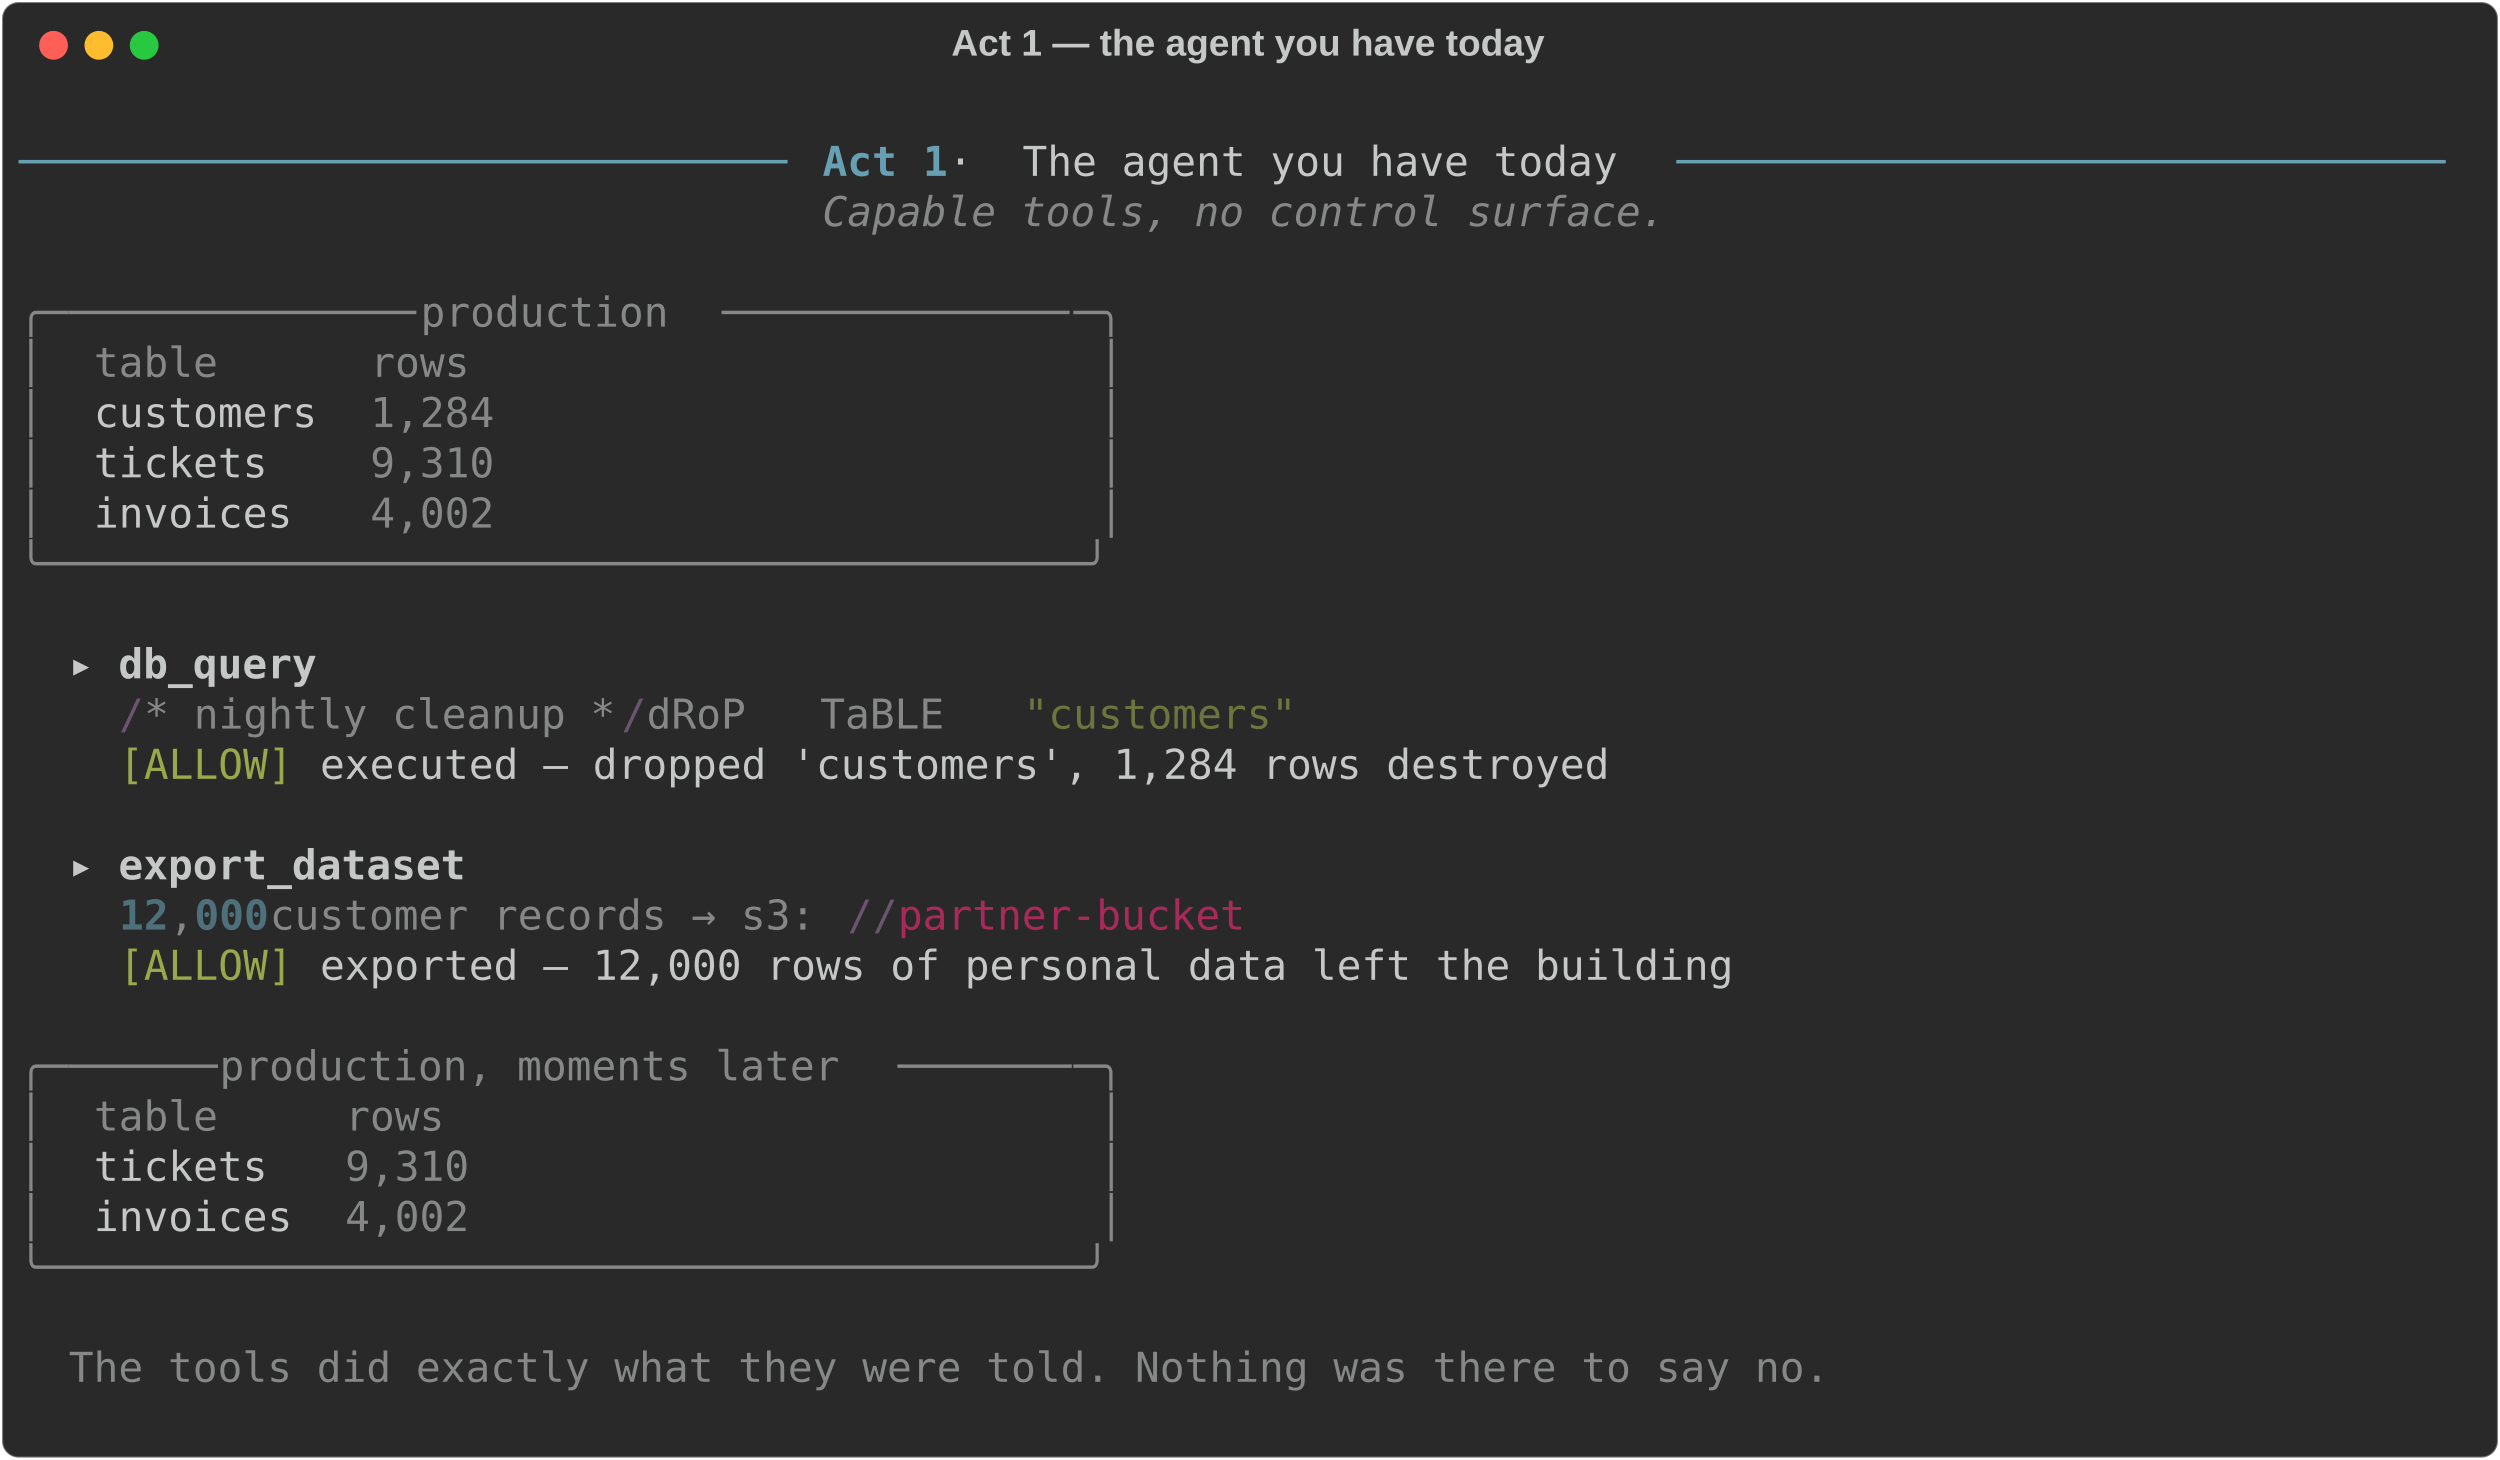
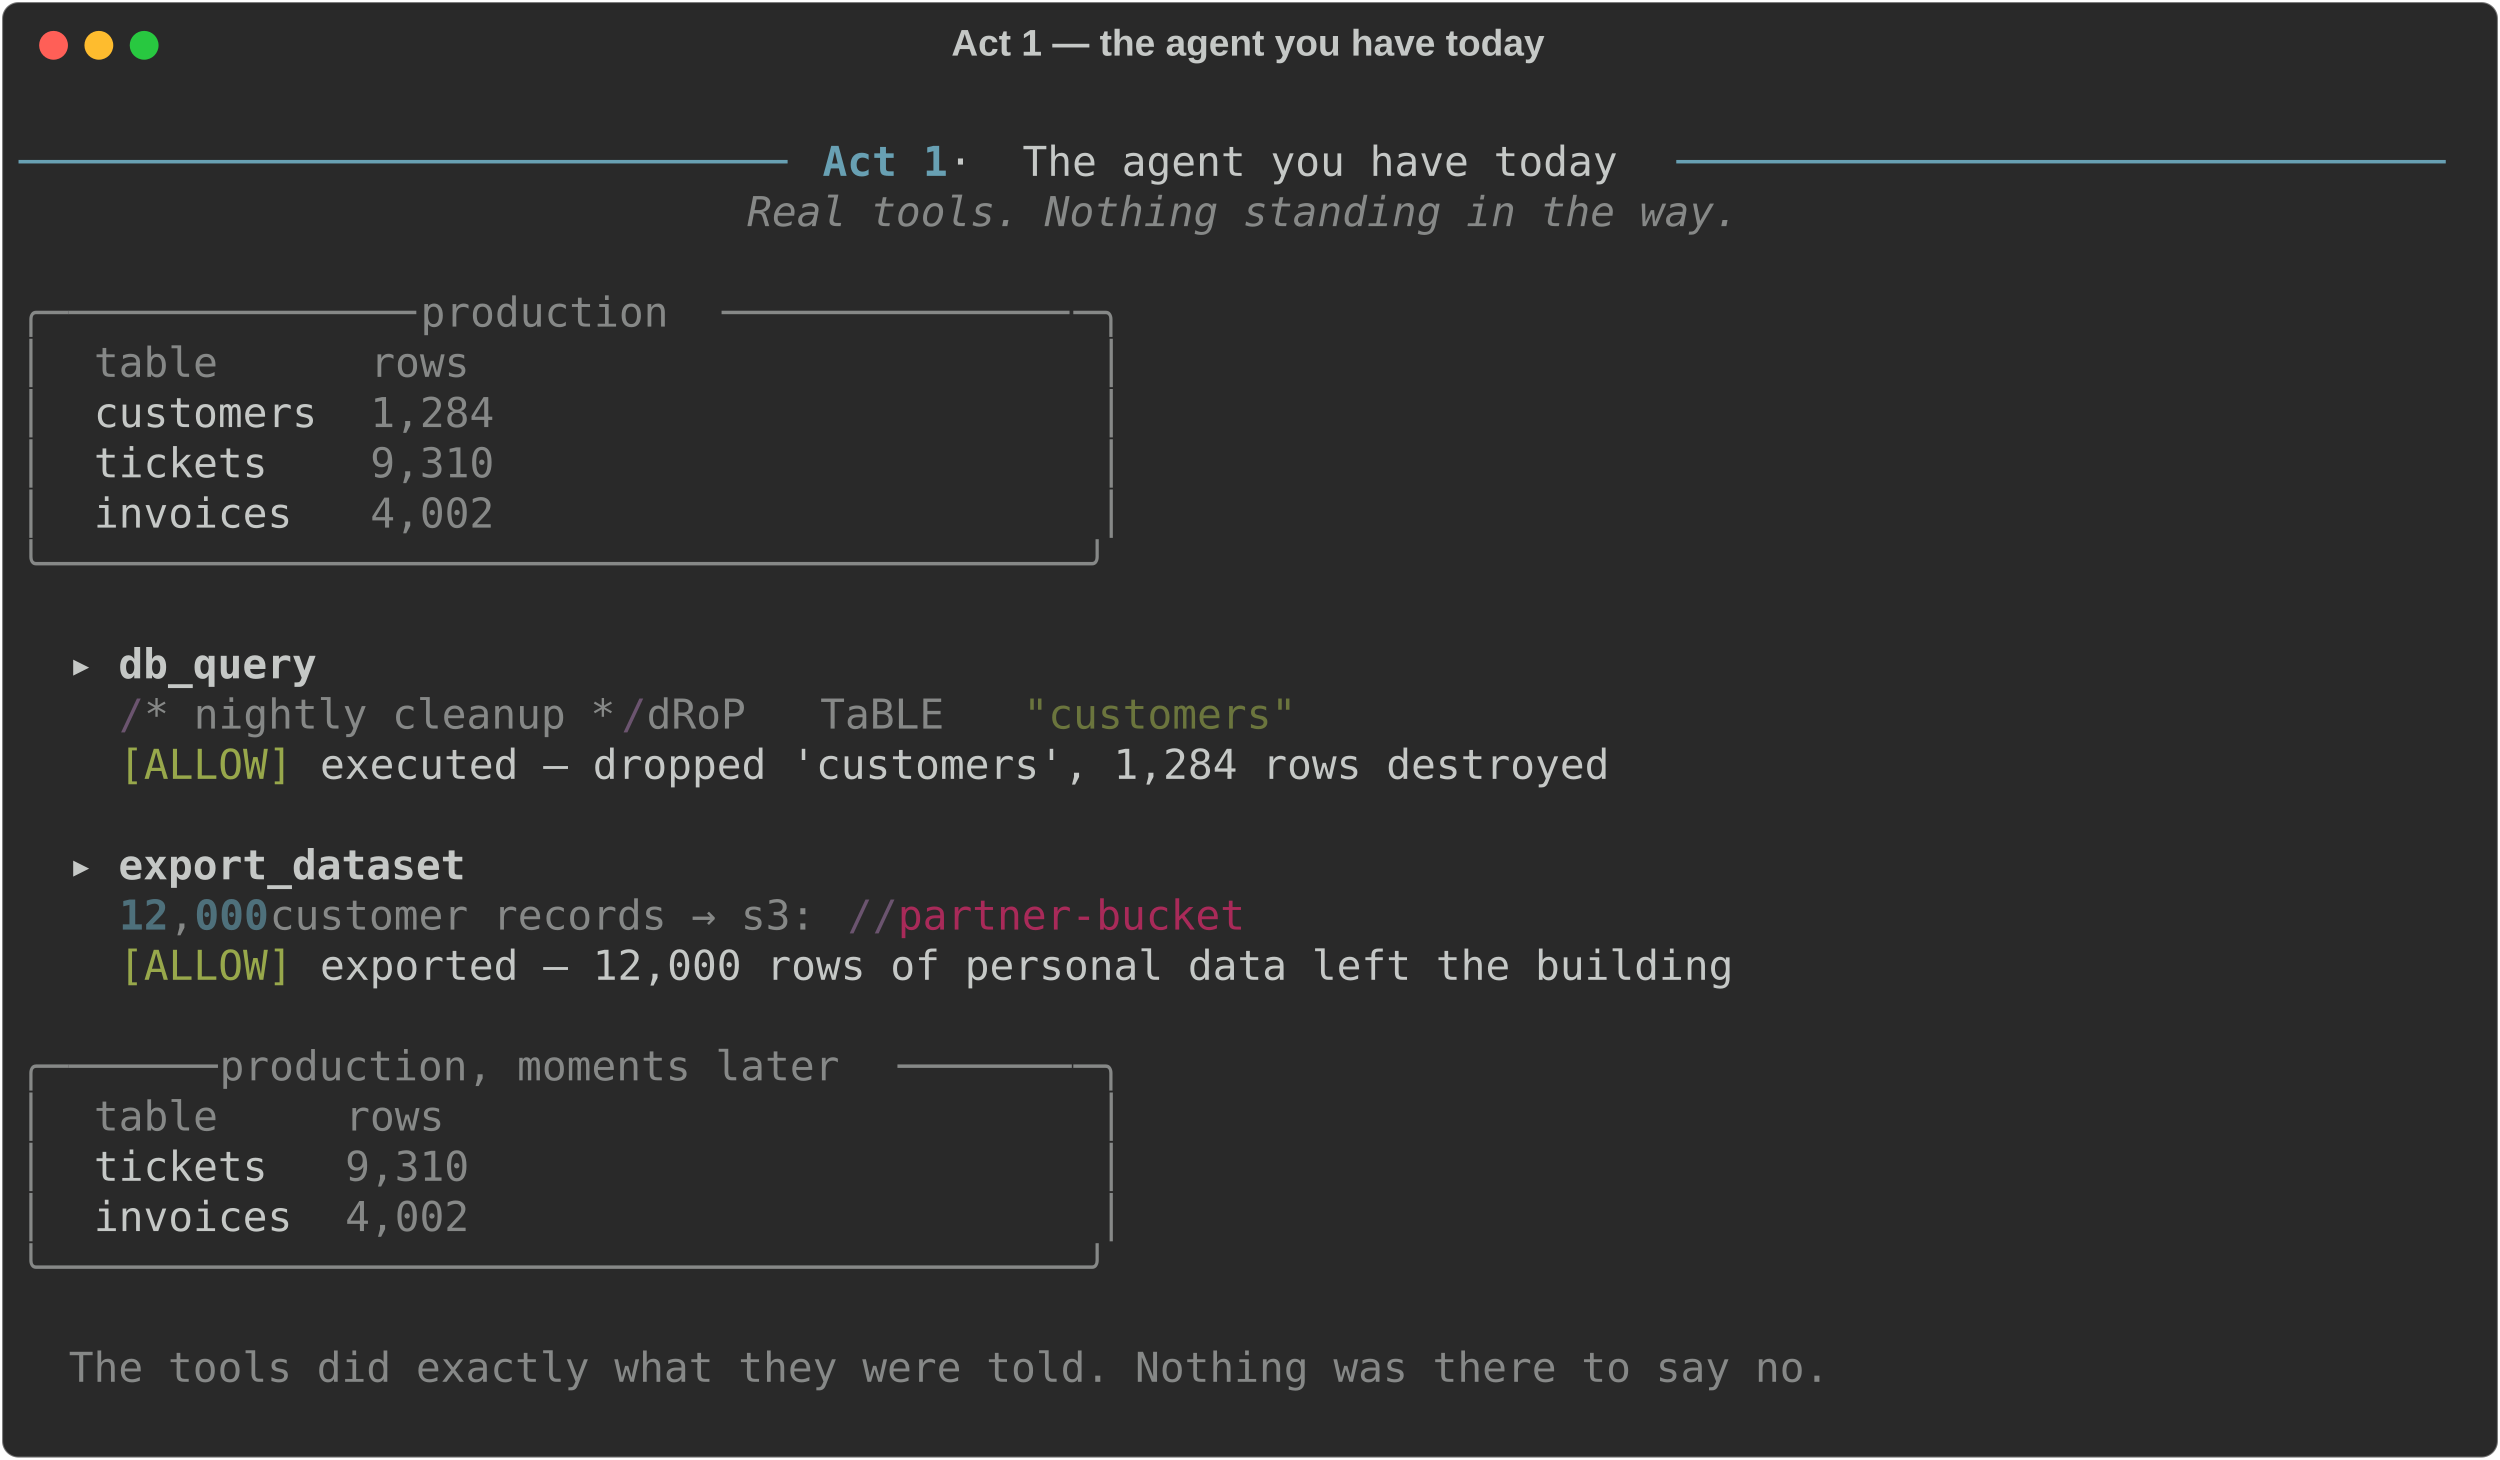
<svg xmlns="http://www.w3.org/2000/svg" class="rich-terminal" viewBox="0 0 1214 708.8">
  <style>

    @font-face {
        font-family: "Fira Code";
        src: local("FiraCode-Regular"),
                url("https://cdnjs.cloudflare.com/ajax/libs/firacode/6.2.0/woff2/FiraCode-Regular.woff2") format("woff2"),
                url("https://cdnjs.cloudflare.com/ajax/libs/firacode/6.2.0/woff/FiraCode-Regular.woff") format("woff");
        font-style: normal;
        font-weight: 400;
    }
    @font-face {
        font-family: "Fira Code";
        src: local("FiraCode-Bold"),
                url("https://cdnjs.cloudflare.com/ajax/libs/firacode/6.2.0/woff2/FiraCode-Bold.woff2") format("woff2"),
                url("https://cdnjs.cloudflare.com/ajax/libs/firacode/6.2.0/woff/FiraCode-Bold.woff") format("woff");
        font-style: bold;
        font-weight: 700;
    }

-     .terminal-4059969904-matrix {
+     .terminal-1470446239-matrix {
        font-family: Fira Code, monospace;
        font-size: 20px;
        line-height: 24.4px;
        font-variant-east-asian: full-width;
    }

-     .terminal-4059969904-title {
+     .terminal-1470446239-title {
        font-size: 18px;
        font-weight: bold;
        font-family: arial;
    }

-     .terminal-4059969904-r1 { fill: #c5c8c6 }
- .terminal-4059969904-r2 { fill: #68a0b3 }
- .terminal-4059969904-r3 { fill: #68a0b3;font-weight: bold }
- .terminal-4059969904-r4 { fill: #868887;font-style: italic; }
- .terminal-4059969904-r5 { fill: #868887 }
- .terminal-4059969904-r6 { fill: #c5c8c6;font-weight: bold }
- .terminal-4059969904-r7 { fill: #6b546f }
- .terminal-4059969904-r8 { fill: #6b753d }
- .terminal-4059969904-r9 { fill: #98a84b }
- .terminal-4059969904-r10 { fill: #4e707b;font-weight: bold }
- .terminal-4059969904-r11 { fill: #a92a59 }
+     .terminal-1470446239-r1 { fill: #c5c8c6 }
+ .terminal-1470446239-r2 { fill: #68a0b3 }
+ .terminal-1470446239-r3 { fill: #68a0b3;font-weight: bold }
+ .terminal-1470446239-r4 { fill: #868887;font-style: italic; }
+ .terminal-1470446239-r5 { fill: #868887 }
+ .terminal-1470446239-r6 { fill: #c5c8c6;font-weight: bold }
+ .terminal-1470446239-r7 { fill: #6b546f }
+ .terminal-1470446239-r8 { fill: #6b753d }
+ .terminal-1470446239-r9 { fill: #98a84b }
+ .terminal-1470446239-r10 { fill: #4e707b;font-weight: bold }
+ .terminal-1470446239-r11 { fill: #a92a59 }
    </style>
  <defs>
-     <clipPath id="terminal-4059969904-clip-terminal">
+     <clipPath id="terminal-1470446239-clip-terminal">
      <rect x="0" y="0" width="1194.6" height="657.8" />
    </clipPath>
-     <clipPath id="terminal-4059969904-line-0">
+     <clipPath id="terminal-1470446239-line-0">
      <rect x="0" y="1.5" width="1195.6" height="24.65" />
    </clipPath>
-     <clipPath id="terminal-4059969904-line-1">
+     <clipPath id="terminal-1470446239-line-1">
      <rect x="0" y="25.9" width="1195.6" height="24.65" />
    </clipPath>
-     <clipPath id="terminal-4059969904-line-2">
+     <clipPath id="terminal-1470446239-line-2">
      <rect x="0" y="50.3" width="1195.6" height="24.65" />
    </clipPath>
-     <clipPath id="terminal-4059969904-line-3">
+     <clipPath id="terminal-1470446239-line-3">
      <rect x="0" y="74.7" width="1195.6" height="24.65" />
    </clipPath>
-     <clipPath id="terminal-4059969904-line-4">
+     <clipPath id="terminal-1470446239-line-4">
      <rect x="0" y="99.1" width="1195.6" height="24.65" />
    </clipPath>
-     <clipPath id="terminal-4059969904-line-5">
+     <clipPath id="terminal-1470446239-line-5">
      <rect x="0" y="123.5" width="1195.6" height="24.65" />
    </clipPath>
-     <clipPath id="terminal-4059969904-line-6">
+     <clipPath id="terminal-1470446239-line-6">
      <rect x="0" y="147.9" width="1195.6" height="24.65" />
    </clipPath>
-     <clipPath id="terminal-4059969904-line-7">
+     <clipPath id="terminal-1470446239-line-7">
      <rect x="0" y="172.3" width="1195.6" height="24.65" />
    </clipPath>
-     <clipPath id="terminal-4059969904-line-8">
+     <clipPath id="terminal-1470446239-line-8">
      <rect x="0" y="196.7" width="1195.6" height="24.65" />
    </clipPath>
-     <clipPath id="terminal-4059969904-line-9">
+     <clipPath id="terminal-1470446239-line-9">
      <rect x="0" y="221.1" width="1195.6" height="24.65" />
    </clipPath>
-     <clipPath id="terminal-4059969904-line-10">
+     <clipPath id="terminal-1470446239-line-10">
      <rect x="0" y="245.5" width="1195.6" height="24.65" />
    </clipPath>
-     <clipPath id="terminal-4059969904-line-11">
+     <clipPath id="terminal-1470446239-line-11">
      <rect x="0" y="269.9" width="1195.6" height="24.65" />
    </clipPath>
-     <clipPath id="terminal-4059969904-line-12">
+     <clipPath id="terminal-1470446239-line-12">
      <rect x="0" y="294.3" width="1195.6" height="24.65" />
    </clipPath>
-     <clipPath id="terminal-4059969904-line-13">
+     <clipPath id="terminal-1470446239-line-13">
      <rect x="0" y="318.7" width="1195.6" height="24.65" />
    </clipPath>
-     <clipPath id="terminal-4059969904-line-14">
+     <clipPath id="terminal-1470446239-line-14">
      <rect x="0" y="343.1" width="1195.6" height="24.65" />
    </clipPath>
-     <clipPath id="terminal-4059969904-line-15">
+     <clipPath id="terminal-1470446239-line-15">
      <rect x="0" y="367.5" width="1195.6" height="24.65" />
    </clipPath>
-     <clipPath id="terminal-4059969904-line-16">
+     <clipPath id="terminal-1470446239-line-16">
      <rect x="0" y="391.9" width="1195.6" height="24.65" />
    </clipPath>
-     <clipPath id="terminal-4059969904-line-17">
+     <clipPath id="terminal-1470446239-line-17">
      <rect x="0" y="416.3" width="1195.6" height="24.65" />
    </clipPath>
-     <clipPath id="terminal-4059969904-line-18">
+     <clipPath id="terminal-1470446239-line-18">
      <rect x="0" y="440.7" width="1195.6" height="24.65" />
    </clipPath>
-     <clipPath id="terminal-4059969904-line-19">
+     <clipPath id="terminal-1470446239-line-19">
      <rect x="0" y="465.1" width="1195.6" height="24.65" />
    </clipPath>
-     <clipPath id="terminal-4059969904-line-20">
+     <clipPath id="terminal-1470446239-line-20">
      <rect x="0" y="489.5" width="1195.6" height="24.65" />
    </clipPath>
-     <clipPath id="terminal-4059969904-line-21">
+     <clipPath id="terminal-1470446239-line-21">
      <rect x="0" y="513.9" width="1195.6" height="24.65" />
    </clipPath>
-     <clipPath id="terminal-4059969904-line-22">
+     <clipPath id="terminal-1470446239-line-22">
      <rect x="0" y="538.3" width="1195.6" height="24.65" />
    </clipPath>
-     <clipPath id="terminal-4059969904-line-23">
+     <clipPath id="terminal-1470446239-line-23">
      <rect x="0" y="562.7" width="1195.6" height="24.65" />
    </clipPath>
-     <clipPath id="terminal-4059969904-line-24">
+     <clipPath id="terminal-1470446239-line-24">
      <rect x="0" y="587.1" width="1195.6" height="24.65" />
    </clipPath>
-     <clipPath id="terminal-4059969904-line-25">
+     <clipPath id="terminal-1470446239-line-25">
      <rect x="0" y="611.5" width="1195.6" height="24.65" />
    </clipPath>
  </defs>
  <rect fill="#292929" stroke="rgba(255,255,255,0.35)" stroke-width="1" x="1" y="1" width="1212" height="706.8" rx="8" />
-   <text class="terminal-4059969904-title" fill="#c5c8c6" text-anchor="middle" x="606" y="27">Act 1 — the agent you have today</text>
+   <text class="terminal-1470446239-title" fill="#c5c8c6" text-anchor="middle" x="606" y="27">Act 1 — the agent you have today</text>
  <g transform="translate(26,22)">
    <circle cx="0" cy="0" r="7" fill="#ff5f57" />
    <circle cx="22" cy="0" r="7" fill="#febc2e" />
    <circle cx="44" cy="0" r="7" fill="#28c840" />
  </g>
-   <g transform="translate(9, 41)" clip-path="url(#terminal-4059969904-clip-terminal)">
-     <g class="terminal-4059969904-matrix">
-       <text class="terminal-4059969904-r1" x="1195.6" y="20" textLength="12.2" clip-path="url(#terminal-4059969904-line-0)">
- </text>
-       <text class="terminal-4059969904-r2" x="0" y="44.4" textLength="390.4" clip-path="url(#terminal-4059969904-line-1)">─────────────────────────────── </text>
-       <text class="terminal-4059969904-r3" x="390.4" y="44.4" textLength="48.8" clip-path="url(#terminal-4059969904-line-1)">Act </text>
-       <text class="terminal-4059969904-r3" x="439.2" y="44.4" textLength="12.2" clip-path="url(#terminal-4059969904-line-1)">1</text>
-       <text class="terminal-4059969904-r1" x="451.4" y="44.4" textLength="353.8" clip-path="url(#terminal-4059969904-line-1)">  ·  The agent you have today</text>
-       <text class="terminal-4059969904-r2" x="805.2" y="44.4" textLength="390.4" clip-path="url(#terminal-4059969904-line-1)"> ───────────────────────────────</text>
-       <text class="terminal-4059969904-r1" x="1195.6" y="44.4" textLength="12.2" clip-path="url(#terminal-4059969904-line-1)">
- </text>
-       <text class="terminal-4059969904-r4" x="390.4" y="68.8" textLength="414.8" clip-path="url(#terminal-4059969904-line-2)">Capable tools, no control surface.</text>
-       <text class="terminal-4059969904-r1" x="1195.6" y="68.8" textLength="12.2" clip-path="url(#terminal-4059969904-line-2)">
- </text>
-       <text class="terminal-4059969904-r1" x="1195.6" y="93.2" textLength="12.2" clip-path="url(#terminal-4059969904-line-3)">
- </text>
-       <text class="terminal-4059969904-r5" x="0" y="117.6" textLength="24.4" clip-path="url(#terminal-4059969904-line-4)">╭─</text>
-       <text class="terminal-4059969904-r5" x="24.4" y="117.6" textLength="170.8" clip-path="url(#terminal-4059969904-line-4)">──────────────</text>
-       <text class="terminal-4059969904-r5" x="195.2" y="117.6" textLength="146.4" clip-path="url(#terminal-4059969904-line-4)"> production </text>
-       <text class="terminal-4059969904-r5" x="341.6" y="117.6" textLength="170.8" clip-path="url(#terminal-4059969904-line-4)">──────────────</text>
-       <text class="terminal-4059969904-r5" x="512.4" y="117.6" textLength="24.4" clip-path="url(#terminal-4059969904-line-4)">─╮</text>
-       <text class="terminal-4059969904-r1" x="1195.6" y="117.6" textLength="12.2" clip-path="url(#terminal-4059969904-line-4)">
- </text>
-       <text class="terminal-4059969904-r5" x="0" y="142" textLength="12.2" clip-path="url(#terminal-4059969904-line-5)">│</text>
-       <text class="terminal-4059969904-r5" x="36.6" y="142" textLength="109.8" clip-path="url(#terminal-4059969904-line-5)">table    </text>
-       <text class="terminal-4059969904-r5" x="170.8" y="142" textLength="61" clip-path="url(#terminal-4059969904-line-5)"> rows</text>
-       <text class="terminal-4059969904-r5" x="524.6" y="142" textLength="12.2" clip-path="url(#terminal-4059969904-line-5)">│</text>
-       <text class="terminal-4059969904-r1" x="1195.6" y="142" textLength="12.2" clip-path="url(#terminal-4059969904-line-5)">
- </text>
-       <text class="terminal-4059969904-r5" x="0" y="166.4" textLength="12.2" clip-path="url(#terminal-4059969904-line-6)">│</text>
-       <text class="terminal-4059969904-r1" x="36.6" y="166.4" textLength="109.8" clip-path="url(#terminal-4059969904-line-6)">customers</text>
-       <text class="terminal-4059969904-r5" x="170.8" y="166.4" textLength="61" clip-path="url(#terminal-4059969904-line-6)">1,284</text>
-       <text class="terminal-4059969904-r5" x="524.6" y="166.4" textLength="12.2" clip-path="url(#terminal-4059969904-line-6)">│</text>
-       <text class="terminal-4059969904-r1" x="1195.6" y="166.4" textLength="12.2" clip-path="url(#terminal-4059969904-line-6)">
- </text>
-       <text class="terminal-4059969904-r5" x="0" y="190.8" textLength="12.2" clip-path="url(#terminal-4059969904-line-7)">│</text>
-       <text class="terminal-4059969904-r1" x="36.6" y="190.8" textLength="109.8" clip-path="url(#terminal-4059969904-line-7)">tickets  </text>
-       <text class="terminal-4059969904-r5" x="170.8" y="190.8" textLength="61" clip-path="url(#terminal-4059969904-line-7)">9,310</text>
-       <text class="terminal-4059969904-r5" x="524.6" y="190.8" textLength="12.2" clip-path="url(#terminal-4059969904-line-7)">│</text>
-       <text class="terminal-4059969904-r1" x="1195.6" y="190.8" textLength="12.2" clip-path="url(#terminal-4059969904-line-7)">
- </text>
-       <text class="terminal-4059969904-r5" x="0" y="215.2" textLength="12.2" clip-path="url(#terminal-4059969904-line-8)">│</text>
-       <text class="terminal-4059969904-r1" x="36.6" y="215.2" textLength="109.8" clip-path="url(#terminal-4059969904-line-8)">invoices </text>
-       <text class="terminal-4059969904-r5" x="170.8" y="215.2" textLength="61" clip-path="url(#terminal-4059969904-line-8)">4,002</text>
-       <text class="terminal-4059969904-r5" x="524.6" y="215.2" textLength="12.2" clip-path="url(#terminal-4059969904-line-8)">│</text>
-       <text class="terminal-4059969904-r1" x="1195.6" y="215.2" textLength="12.2" clip-path="url(#terminal-4059969904-line-8)">
- </text>
-       <text class="terminal-4059969904-r5" x="0" y="239.6" textLength="536.8" clip-path="url(#terminal-4059969904-line-9)">╰──────────────────────────────────────────╯</text>
-       <text class="terminal-4059969904-r1" x="1195.6" y="239.6" textLength="12.2" clip-path="url(#terminal-4059969904-line-9)">
- </text>
-       <text class="terminal-4059969904-r1" x="1195.6" y="264" textLength="12.2" clip-path="url(#terminal-4059969904-line-10)">
- </text>
-       <text class="terminal-4059969904-r6" x="24.4" y="288.4" textLength="122" clip-path="url(#terminal-4059969904-line-11)">▸ db_query</text>
-       <text class="terminal-4059969904-r1" x="1195.6" y="288.4" textLength="12.2" clip-path="url(#terminal-4059969904-line-11)">
- </text>
-       <text class="terminal-4059969904-r7" x="48.8" y="312.8" textLength="12.2" clip-path="url(#terminal-4059969904-line-12)">/</text>
-       <text class="terminal-4059969904-r5" x="61" y="312.8" textLength="231.8" clip-path="url(#terminal-4059969904-line-12)">* nightly cleanup *</text>
-       <text class="terminal-4059969904-r7" x="292.8" y="312.8" textLength="12.2" clip-path="url(#terminal-4059969904-line-12)">/</text>
-       <text class="terminal-4059969904-r5" x="305" y="312.8" textLength="183" clip-path="url(#terminal-4059969904-line-12)"> dRoP   TaBLE  </text>
-       <text class="terminal-4059969904-r8" x="488" y="312.8" textLength="134.2" clip-path="url(#terminal-4059969904-line-12)">"customers"</text>
-       <text class="terminal-4059969904-r1" x="1195.6" y="312.8" textLength="12.2" clip-path="url(#terminal-4059969904-line-12)">
- </text>
-       <text class="terminal-4059969904-r9" x="48.8" y="337.2" textLength="97.6" clip-path="url(#terminal-4059969904-line-13)">[ALLOW] </text>
-       <text class="terminal-4059969904-r1" x="146.4" y="337.2" textLength="634.4" clip-path="url(#terminal-4059969904-line-13)">executed — dropped 'customers', 1,284 rows destroyed</text>
-       <text class="terminal-4059969904-r1" x="1195.6" y="337.2" textLength="12.2" clip-path="url(#terminal-4059969904-line-13)">
- </text>
-       <text class="terminal-4059969904-r1" x="1195.6" y="361.6" textLength="12.2" clip-path="url(#terminal-4059969904-line-14)">
- </text>
-       <text class="terminal-4059969904-r6" x="24.4" y="386" textLength="195.2" clip-path="url(#terminal-4059969904-line-15)">▸ export_dataset</text>
-       <text class="terminal-4059969904-r1" x="1195.6" y="386" textLength="12.2" clip-path="url(#terminal-4059969904-line-15)">
- </text>
-       <text class="terminal-4059969904-r10" x="48.8" y="410.4" textLength="24.4" clip-path="url(#terminal-4059969904-line-16)">12</text>
-       <text class="terminal-4059969904-r5" x="73.2" y="410.4" textLength="12.2" clip-path="url(#terminal-4059969904-line-16)">,</text>
-       <text class="terminal-4059969904-r10" x="85.4" y="410.4" textLength="36.6" clip-path="url(#terminal-4059969904-line-16)">000</text>
-       <text class="terminal-4059969904-r5" x="122" y="410.4" textLength="280.6" clip-path="url(#terminal-4059969904-line-16)"> customer records → s3:</text>
-       <text class="terminal-4059969904-r7" x="402.6" y="410.4" textLength="12.2" clip-path="url(#terminal-4059969904-line-16)">/</text>
-       <text class="terminal-4059969904-r7" x="414.8" y="410.4" textLength="12.2" clip-path="url(#terminal-4059969904-line-16)">/</text>
-       <text class="terminal-4059969904-r11" x="427" y="410.4" textLength="170.8" clip-path="url(#terminal-4059969904-line-16)">partner-bucket</text>
-       <text class="terminal-4059969904-r1" x="1195.6" y="410.4" textLength="12.2" clip-path="url(#terminal-4059969904-line-16)">
- </text>
-       <text class="terminal-4059969904-r9" x="48.8" y="434.8" textLength="97.6" clip-path="url(#terminal-4059969904-line-17)">[ALLOW] </text>
-       <text class="terminal-4059969904-r1" x="146.4" y="434.8" textLength="695.4" clip-path="url(#terminal-4059969904-line-17)">exported — 12,000 rows of personal data left the building</text>
-       <text class="terminal-4059969904-r1" x="1195.6" y="434.8" textLength="12.2" clip-path="url(#terminal-4059969904-line-17)">
- </text>
-       <text class="terminal-4059969904-r1" x="1195.6" y="459.2" textLength="12.2" clip-path="url(#terminal-4059969904-line-18)">
- </text>
-       <text class="terminal-4059969904-r5" x="0" y="483.6" textLength="24.4" clip-path="url(#terminal-4059969904-line-19)">╭─</text>
-       <text class="terminal-4059969904-r5" x="24.4" y="483.6" textLength="73.2" clip-path="url(#terminal-4059969904-line-19)">──────</text>
-       <text class="terminal-4059969904-r5" x="97.6" y="483.6" textLength="329.4" clip-path="url(#terminal-4059969904-line-19)"> production, moments later </text>
-       <text class="terminal-4059969904-r5" x="427" y="483.6" textLength="85.4" clip-path="url(#terminal-4059969904-line-19)">───────</text>
-       <text class="terminal-4059969904-r5" x="512.4" y="483.6" textLength="24.4" clip-path="url(#terminal-4059969904-line-19)">─╮</text>
-       <text class="terminal-4059969904-r1" x="1195.6" y="483.6" textLength="12.2" clip-path="url(#terminal-4059969904-line-19)">
- </text>
-       <text class="terminal-4059969904-r5" x="0" y="508" textLength="12.2" clip-path="url(#terminal-4059969904-line-20)">│</text>
-       <text class="terminal-4059969904-r5" x="36.6" y="508" textLength="97.6" clip-path="url(#terminal-4059969904-line-20)">table   </text>
-       <text class="terminal-4059969904-r5" x="158.6" y="508" textLength="61" clip-path="url(#terminal-4059969904-line-20)"> rows</text>
-       <text class="terminal-4059969904-r5" x="524.6" y="508" textLength="12.2" clip-path="url(#terminal-4059969904-line-20)">│</text>
-       <text class="terminal-4059969904-r1" x="1195.6" y="508" textLength="12.2" clip-path="url(#terminal-4059969904-line-20)">
- </text>
-       <text class="terminal-4059969904-r5" x="0" y="532.4" textLength="12.2" clip-path="url(#terminal-4059969904-line-21)">│</text>
-       <text class="terminal-4059969904-r1" x="36.6" y="532.4" textLength="97.6" clip-path="url(#terminal-4059969904-line-21)">tickets </text>
-       <text class="terminal-4059969904-r5" x="158.6" y="532.4" textLength="61" clip-path="url(#terminal-4059969904-line-21)">9,310</text>
-       <text class="terminal-4059969904-r5" x="524.6" y="532.4" textLength="12.2" clip-path="url(#terminal-4059969904-line-21)">│</text>
-       <text class="terminal-4059969904-r1" x="1195.6" y="532.4" textLength="12.2" clip-path="url(#terminal-4059969904-line-21)">
- </text>
-       <text class="terminal-4059969904-r5" x="0" y="556.8" textLength="12.2" clip-path="url(#terminal-4059969904-line-22)">│</text>
-       <text class="terminal-4059969904-r1" x="36.6" y="556.8" textLength="97.6" clip-path="url(#terminal-4059969904-line-22)">invoices</text>
-       <text class="terminal-4059969904-r5" x="158.6" y="556.8" textLength="61" clip-path="url(#terminal-4059969904-line-22)">4,002</text>
-       <text class="terminal-4059969904-r5" x="524.6" y="556.8" textLength="12.2" clip-path="url(#terminal-4059969904-line-22)">│</text>
-       <text class="terminal-4059969904-r1" x="1195.6" y="556.8" textLength="12.2" clip-path="url(#terminal-4059969904-line-22)">
- </text>
-       <text class="terminal-4059969904-r5" x="0" y="581.2" textLength="536.8" clip-path="url(#terminal-4059969904-line-23)">╰──────────────────────────────────────────╯</text>
-       <text class="terminal-4059969904-r1" x="1195.6" y="581.2" textLength="12.2" clip-path="url(#terminal-4059969904-line-23)">
- </text>
-       <text class="terminal-4059969904-r1" x="1195.6" y="605.6" textLength="12.2" clip-path="url(#terminal-4059969904-line-24)">
- </text>
-       <text class="terminal-4059969904-r5" x="24.4" y="630" textLength="866.2" clip-path="url(#terminal-4059969904-line-25)">The tools did exactly what they were told. Nothing was there to say no.</text>
-       <text class="terminal-4059969904-r1" x="1195.6" y="630" textLength="12.2" clip-path="url(#terminal-4059969904-line-25)">
- </text>
-       <text class="terminal-4059969904-r1" x="1195.6" y="654.4" textLength="12.2" clip-path="url(#terminal-4059969904-line-26)">
+   <g transform="translate(9, 41)" clip-path="url(#terminal-1470446239-clip-terminal)">
+     <g class="terminal-1470446239-matrix">
+       <text class="terminal-1470446239-r1" x="1195.6" y="20" textLength="12.2" clip-path="url(#terminal-1470446239-line-0)">
+ </text>
+       <text class="terminal-1470446239-r2" x="0" y="44.4" textLength="390.4" clip-path="url(#terminal-1470446239-line-1)">─────────────────────────────── </text>
+       <text class="terminal-1470446239-r3" x="390.4" y="44.4" textLength="48.8" clip-path="url(#terminal-1470446239-line-1)">Act </text>
+       <text class="terminal-1470446239-r3" x="439.2" y="44.4" textLength="12.2" clip-path="url(#terminal-1470446239-line-1)">1</text>
+       <text class="terminal-1470446239-r1" x="451.4" y="44.4" textLength="353.8" clip-path="url(#terminal-1470446239-line-1)">  ·  The agent you have today</text>
+       <text class="terminal-1470446239-r2" x="805.2" y="44.4" textLength="390.4" clip-path="url(#terminal-1470446239-line-1)"> ───────────────────────────────</text>
+       <text class="terminal-1470446239-r1" x="1195.6" y="44.4" textLength="12.2" clip-path="url(#terminal-1470446239-line-1)">
+ </text>
+       <text class="terminal-1470446239-r4" x="353.8" y="68.8" textLength="488" clip-path="url(#terminal-1470446239-line-2)">Real tools. Nothing standing in the way.</text>
+       <text class="terminal-1470446239-r1" x="1195.6" y="68.8" textLength="12.2" clip-path="url(#terminal-1470446239-line-2)">
+ </text>
+       <text class="terminal-1470446239-r1" x="1195.6" y="93.2" textLength="12.2" clip-path="url(#terminal-1470446239-line-3)">
+ </text>
+       <text class="terminal-1470446239-r5" x="0" y="117.6" textLength="24.4" clip-path="url(#terminal-1470446239-line-4)">╭─</text>
+       <text class="terminal-1470446239-r5" x="24.4" y="117.6" textLength="170.8" clip-path="url(#terminal-1470446239-line-4)">──────────────</text>
+       <text class="terminal-1470446239-r5" x="195.2" y="117.6" textLength="146.4" clip-path="url(#terminal-1470446239-line-4)"> production </text>
+       <text class="terminal-1470446239-r5" x="341.6" y="117.6" textLength="170.8" clip-path="url(#terminal-1470446239-line-4)">──────────────</text>
+       <text class="terminal-1470446239-r5" x="512.4" y="117.6" textLength="24.4" clip-path="url(#terminal-1470446239-line-4)">─╮</text>
+       <text class="terminal-1470446239-r1" x="1195.6" y="117.6" textLength="12.2" clip-path="url(#terminal-1470446239-line-4)">
+ </text>
+       <text class="terminal-1470446239-r5" x="0" y="142" textLength="12.2" clip-path="url(#terminal-1470446239-line-5)">│</text>
+       <text class="terminal-1470446239-r5" x="36.6" y="142" textLength="109.8" clip-path="url(#terminal-1470446239-line-5)">table    </text>
+       <text class="terminal-1470446239-r5" x="170.8" y="142" textLength="61" clip-path="url(#terminal-1470446239-line-5)"> rows</text>
+       <text class="terminal-1470446239-r5" x="524.6" y="142" textLength="12.2" clip-path="url(#terminal-1470446239-line-5)">│</text>
+       <text class="terminal-1470446239-r1" x="1195.6" y="142" textLength="12.2" clip-path="url(#terminal-1470446239-line-5)">
+ </text>
+       <text class="terminal-1470446239-r5" x="0" y="166.4" textLength="12.2" clip-path="url(#terminal-1470446239-line-6)">│</text>
+       <text class="terminal-1470446239-r1" x="36.6" y="166.4" textLength="109.8" clip-path="url(#terminal-1470446239-line-6)">customers</text>
+       <text class="terminal-1470446239-r5" x="170.8" y="166.4" textLength="61" clip-path="url(#terminal-1470446239-line-6)">1,284</text>
+       <text class="terminal-1470446239-r5" x="524.6" y="166.4" textLength="12.2" clip-path="url(#terminal-1470446239-line-6)">│</text>
+       <text class="terminal-1470446239-r1" x="1195.6" y="166.4" textLength="12.2" clip-path="url(#terminal-1470446239-line-6)">
+ </text>
+       <text class="terminal-1470446239-r5" x="0" y="190.8" textLength="12.2" clip-path="url(#terminal-1470446239-line-7)">│</text>
+       <text class="terminal-1470446239-r1" x="36.6" y="190.8" textLength="109.8" clip-path="url(#terminal-1470446239-line-7)">tickets  </text>
+       <text class="terminal-1470446239-r5" x="170.8" y="190.8" textLength="61" clip-path="url(#terminal-1470446239-line-7)">9,310</text>
+       <text class="terminal-1470446239-r5" x="524.6" y="190.8" textLength="12.2" clip-path="url(#terminal-1470446239-line-7)">│</text>
+       <text class="terminal-1470446239-r1" x="1195.6" y="190.8" textLength="12.2" clip-path="url(#terminal-1470446239-line-7)">
+ </text>
+       <text class="terminal-1470446239-r5" x="0" y="215.2" textLength="12.2" clip-path="url(#terminal-1470446239-line-8)">│</text>
+       <text class="terminal-1470446239-r1" x="36.6" y="215.2" textLength="109.8" clip-path="url(#terminal-1470446239-line-8)">invoices </text>
+       <text class="terminal-1470446239-r5" x="170.8" y="215.2" textLength="61" clip-path="url(#terminal-1470446239-line-8)">4,002</text>
+       <text class="terminal-1470446239-r5" x="524.6" y="215.2" textLength="12.2" clip-path="url(#terminal-1470446239-line-8)">│</text>
+       <text class="terminal-1470446239-r1" x="1195.6" y="215.2" textLength="12.2" clip-path="url(#terminal-1470446239-line-8)">
+ </text>
+       <text class="terminal-1470446239-r5" x="0" y="239.6" textLength="536.8" clip-path="url(#terminal-1470446239-line-9)">╰──────────────────────────────────────────╯</text>
+       <text class="terminal-1470446239-r1" x="1195.6" y="239.6" textLength="12.2" clip-path="url(#terminal-1470446239-line-9)">
+ </text>
+       <text class="terminal-1470446239-r1" x="1195.6" y="264" textLength="12.2" clip-path="url(#terminal-1470446239-line-10)">
+ </text>
+       <text class="terminal-1470446239-r6" x="24.4" y="288.4" textLength="122" clip-path="url(#terminal-1470446239-line-11)">▸ db_query</text>
+       <text class="terminal-1470446239-r1" x="1195.6" y="288.4" textLength="12.2" clip-path="url(#terminal-1470446239-line-11)">
+ </text>
+       <text class="terminal-1470446239-r7" x="48.8" y="312.8" textLength="12.2" clip-path="url(#terminal-1470446239-line-12)">/</text>
+       <text class="terminal-1470446239-r5" x="61" y="312.8" textLength="231.8" clip-path="url(#terminal-1470446239-line-12)">* nightly cleanup *</text>
+       <text class="terminal-1470446239-r7" x="292.8" y="312.8" textLength="12.2" clip-path="url(#terminal-1470446239-line-12)">/</text>
+       <text class="terminal-1470446239-r5" x="305" y="312.8" textLength="183" clip-path="url(#terminal-1470446239-line-12)"> dRoP   TaBLE  </text>
+       <text class="terminal-1470446239-r8" x="488" y="312.8" textLength="134.2" clip-path="url(#terminal-1470446239-line-12)">"customers"</text>
+       <text class="terminal-1470446239-r1" x="1195.6" y="312.8" textLength="12.2" clip-path="url(#terminal-1470446239-line-12)">
+ </text>
+       <text class="terminal-1470446239-r9" x="48.8" y="337.2" textLength="97.6" clip-path="url(#terminal-1470446239-line-13)">[ALLOW] </text>
+       <text class="terminal-1470446239-r1" x="146.4" y="337.2" textLength="634.4" clip-path="url(#terminal-1470446239-line-13)">executed — dropped 'customers', 1,284 rows destroyed</text>
+       <text class="terminal-1470446239-r1" x="1195.6" y="337.2" textLength="12.2" clip-path="url(#terminal-1470446239-line-13)">
+ </text>
+       <text class="terminal-1470446239-r1" x="1195.6" y="361.6" textLength="12.2" clip-path="url(#terminal-1470446239-line-14)">
+ </text>
+       <text class="terminal-1470446239-r6" x="24.4" y="386" textLength="195.2" clip-path="url(#terminal-1470446239-line-15)">▸ export_dataset</text>
+       <text class="terminal-1470446239-r1" x="1195.6" y="386" textLength="12.2" clip-path="url(#terminal-1470446239-line-15)">
+ </text>
+       <text class="terminal-1470446239-r10" x="48.8" y="410.4" textLength="24.4" clip-path="url(#terminal-1470446239-line-16)">12</text>
+       <text class="terminal-1470446239-r5" x="73.2" y="410.4" textLength="12.2" clip-path="url(#terminal-1470446239-line-16)">,</text>
+       <text class="terminal-1470446239-r10" x="85.4" y="410.4" textLength="36.6" clip-path="url(#terminal-1470446239-line-16)">000</text>
+       <text class="terminal-1470446239-r5" x="122" y="410.4" textLength="280.6" clip-path="url(#terminal-1470446239-line-16)"> customer records → s3:</text>
+       <text class="terminal-1470446239-r7" x="402.6" y="410.4" textLength="12.2" clip-path="url(#terminal-1470446239-line-16)">/</text>
+       <text class="terminal-1470446239-r7" x="414.8" y="410.4" textLength="12.2" clip-path="url(#terminal-1470446239-line-16)">/</text>
+       <text class="terminal-1470446239-r11" x="427" y="410.4" textLength="170.8" clip-path="url(#terminal-1470446239-line-16)">partner-bucket</text>
+       <text class="terminal-1470446239-r1" x="1195.6" y="410.4" textLength="12.2" clip-path="url(#terminal-1470446239-line-16)">
+ </text>
+       <text class="terminal-1470446239-r9" x="48.8" y="434.8" textLength="97.6" clip-path="url(#terminal-1470446239-line-17)">[ALLOW] </text>
+       <text class="terminal-1470446239-r1" x="146.4" y="434.8" textLength="695.4" clip-path="url(#terminal-1470446239-line-17)">exported — 12,000 rows of personal data left the building</text>
+       <text class="terminal-1470446239-r1" x="1195.6" y="434.8" textLength="12.2" clip-path="url(#terminal-1470446239-line-17)">
+ </text>
+       <text class="terminal-1470446239-r1" x="1195.6" y="459.2" textLength="12.2" clip-path="url(#terminal-1470446239-line-18)">
+ </text>
+       <text class="terminal-1470446239-r5" x="0" y="483.6" textLength="24.4" clip-path="url(#terminal-1470446239-line-19)">╭─</text>
+       <text class="terminal-1470446239-r5" x="24.4" y="483.6" textLength="73.2" clip-path="url(#terminal-1470446239-line-19)">──────</text>
+       <text class="terminal-1470446239-r5" x="97.6" y="483.6" textLength="329.4" clip-path="url(#terminal-1470446239-line-19)"> production, moments later </text>
+       <text class="terminal-1470446239-r5" x="427" y="483.6" textLength="85.4" clip-path="url(#terminal-1470446239-line-19)">───────</text>
+       <text class="terminal-1470446239-r5" x="512.4" y="483.6" textLength="24.4" clip-path="url(#terminal-1470446239-line-19)">─╮</text>
+       <text class="terminal-1470446239-r1" x="1195.6" y="483.6" textLength="12.2" clip-path="url(#terminal-1470446239-line-19)">
+ </text>
+       <text class="terminal-1470446239-r5" x="0" y="508" textLength="12.2" clip-path="url(#terminal-1470446239-line-20)">│</text>
+       <text class="terminal-1470446239-r5" x="36.6" y="508" textLength="97.6" clip-path="url(#terminal-1470446239-line-20)">table   </text>
+       <text class="terminal-1470446239-r5" x="158.6" y="508" textLength="61" clip-path="url(#terminal-1470446239-line-20)"> rows</text>
+       <text class="terminal-1470446239-r5" x="524.6" y="508" textLength="12.2" clip-path="url(#terminal-1470446239-line-20)">│</text>
+       <text class="terminal-1470446239-r1" x="1195.6" y="508" textLength="12.2" clip-path="url(#terminal-1470446239-line-20)">
+ </text>
+       <text class="terminal-1470446239-r5" x="0" y="532.4" textLength="12.2" clip-path="url(#terminal-1470446239-line-21)">│</text>
+       <text class="terminal-1470446239-r1" x="36.6" y="532.4" textLength="97.6" clip-path="url(#terminal-1470446239-line-21)">tickets </text>
+       <text class="terminal-1470446239-r5" x="158.6" y="532.4" textLength="61" clip-path="url(#terminal-1470446239-line-21)">9,310</text>
+       <text class="terminal-1470446239-r5" x="524.6" y="532.4" textLength="12.2" clip-path="url(#terminal-1470446239-line-21)">│</text>
+       <text class="terminal-1470446239-r1" x="1195.6" y="532.4" textLength="12.2" clip-path="url(#terminal-1470446239-line-21)">
+ </text>
+       <text class="terminal-1470446239-r5" x="0" y="556.8" textLength="12.2" clip-path="url(#terminal-1470446239-line-22)">│</text>
+       <text class="terminal-1470446239-r1" x="36.6" y="556.8" textLength="97.6" clip-path="url(#terminal-1470446239-line-22)">invoices</text>
+       <text class="terminal-1470446239-r5" x="158.6" y="556.8" textLength="61" clip-path="url(#terminal-1470446239-line-22)">4,002</text>
+       <text class="terminal-1470446239-r5" x="524.6" y="556.8" textLength="12.2" clip-path="url(#terminal-1470446239-line-22)">│</text>
+       <text class="terminal-1470446239-r1" x="1195.6" y="556.8" textLength="12.2" clip-path="url(#terminal-1470446239-line-22)">
+ </text>
+       <text class="terminal-1470446239-r5" x="0" y="581.2" textLength="536.8" clip-path="url(#terminal-1470446239-line-23)">╰──────────────────────────────────────────╯</text>
+       <text class="terminal-1470446239-r1" x="1195.6" y="581.2" textLength="12.2" clip-path="url(#terminal-1470446239-line-23)">
+ </text>
+       <text class="terminal-1470446239-r1" x="1195.6" y="605.6" textLength="12.2" clip-path="url(#terminal-1470446239-line-24)">
+ </text>
+       <text class="terminal-1470446239-r5" x="24.4" y="630" textLength="866.2" clip-path="url(#terminal-1470446239-line-25)">The tools did exactly what they were told. Nothing was there to say no.</text>
+       <text class="terminal-1470446239-r1" x="1195.6" y="630" textLength="12.2" clip-path="url(#terminal-1470446239-line-25)">
+ </text>
+       <text class="terminal-1470446239-r1" x="1195.6" y="654.4" textLength="12.2" clip-path="url(#terminal-1470446239-line-26)">
</text>
    </g>
  </g>
</svg>
